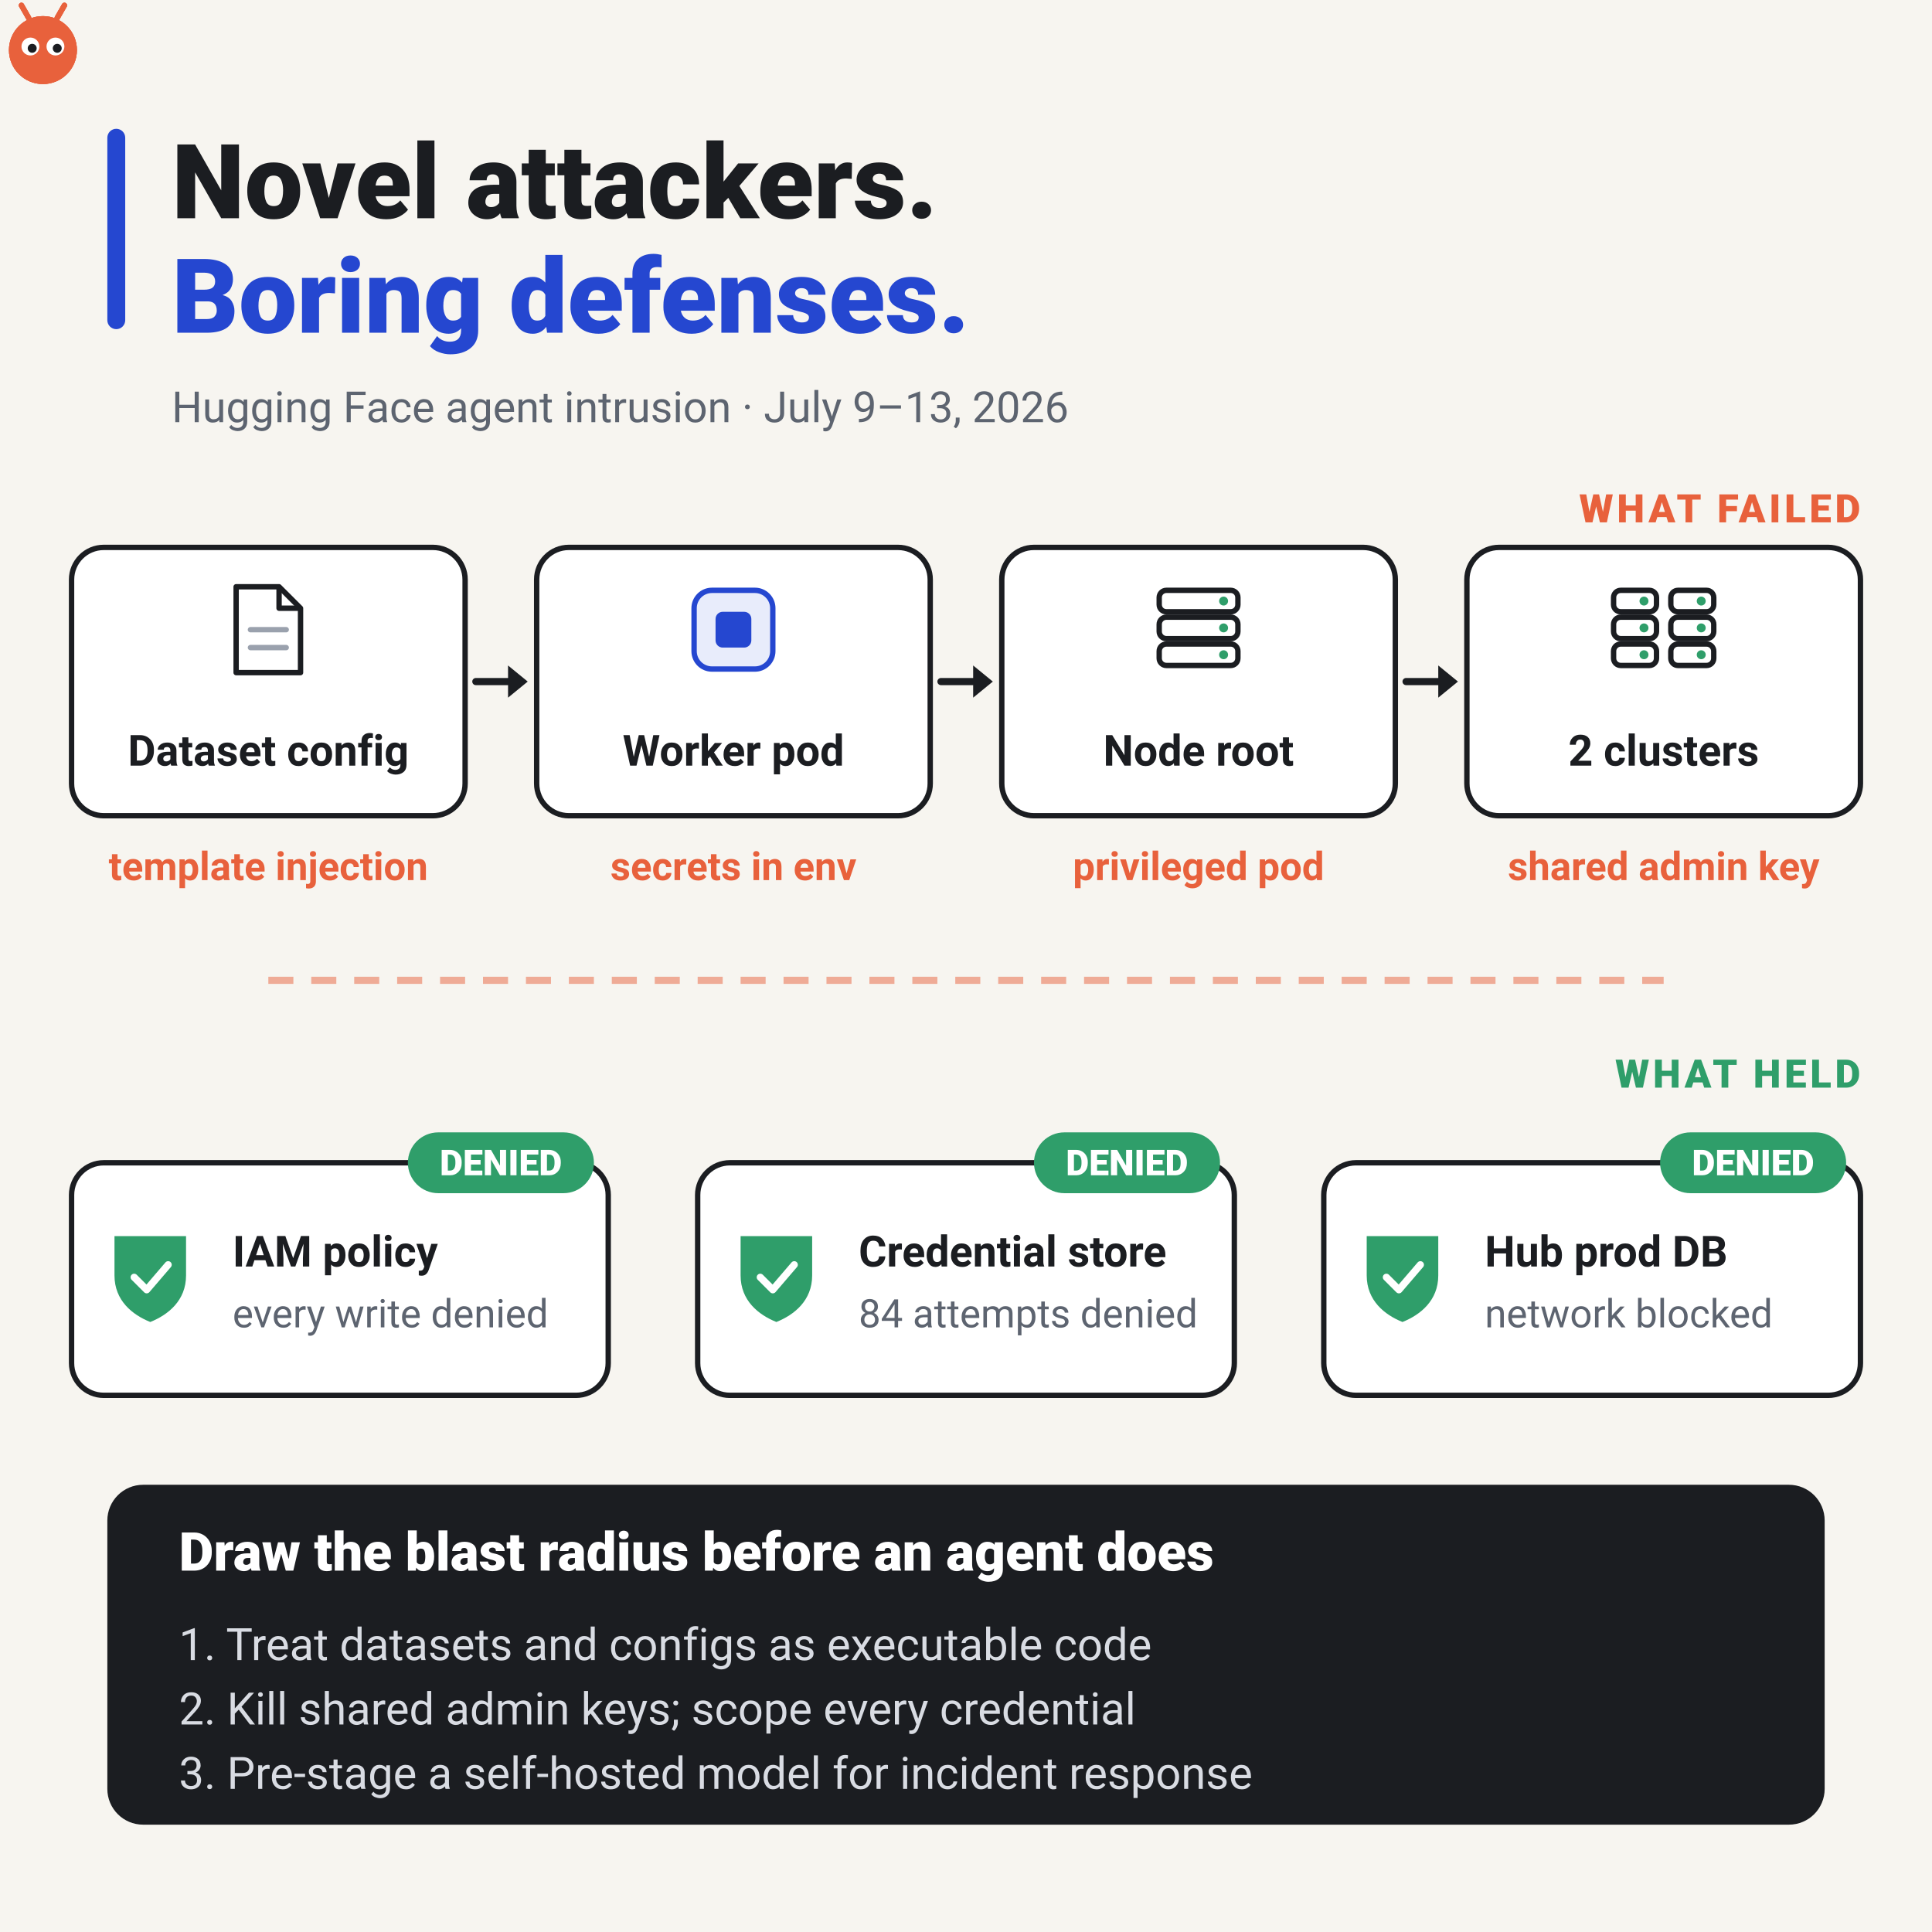
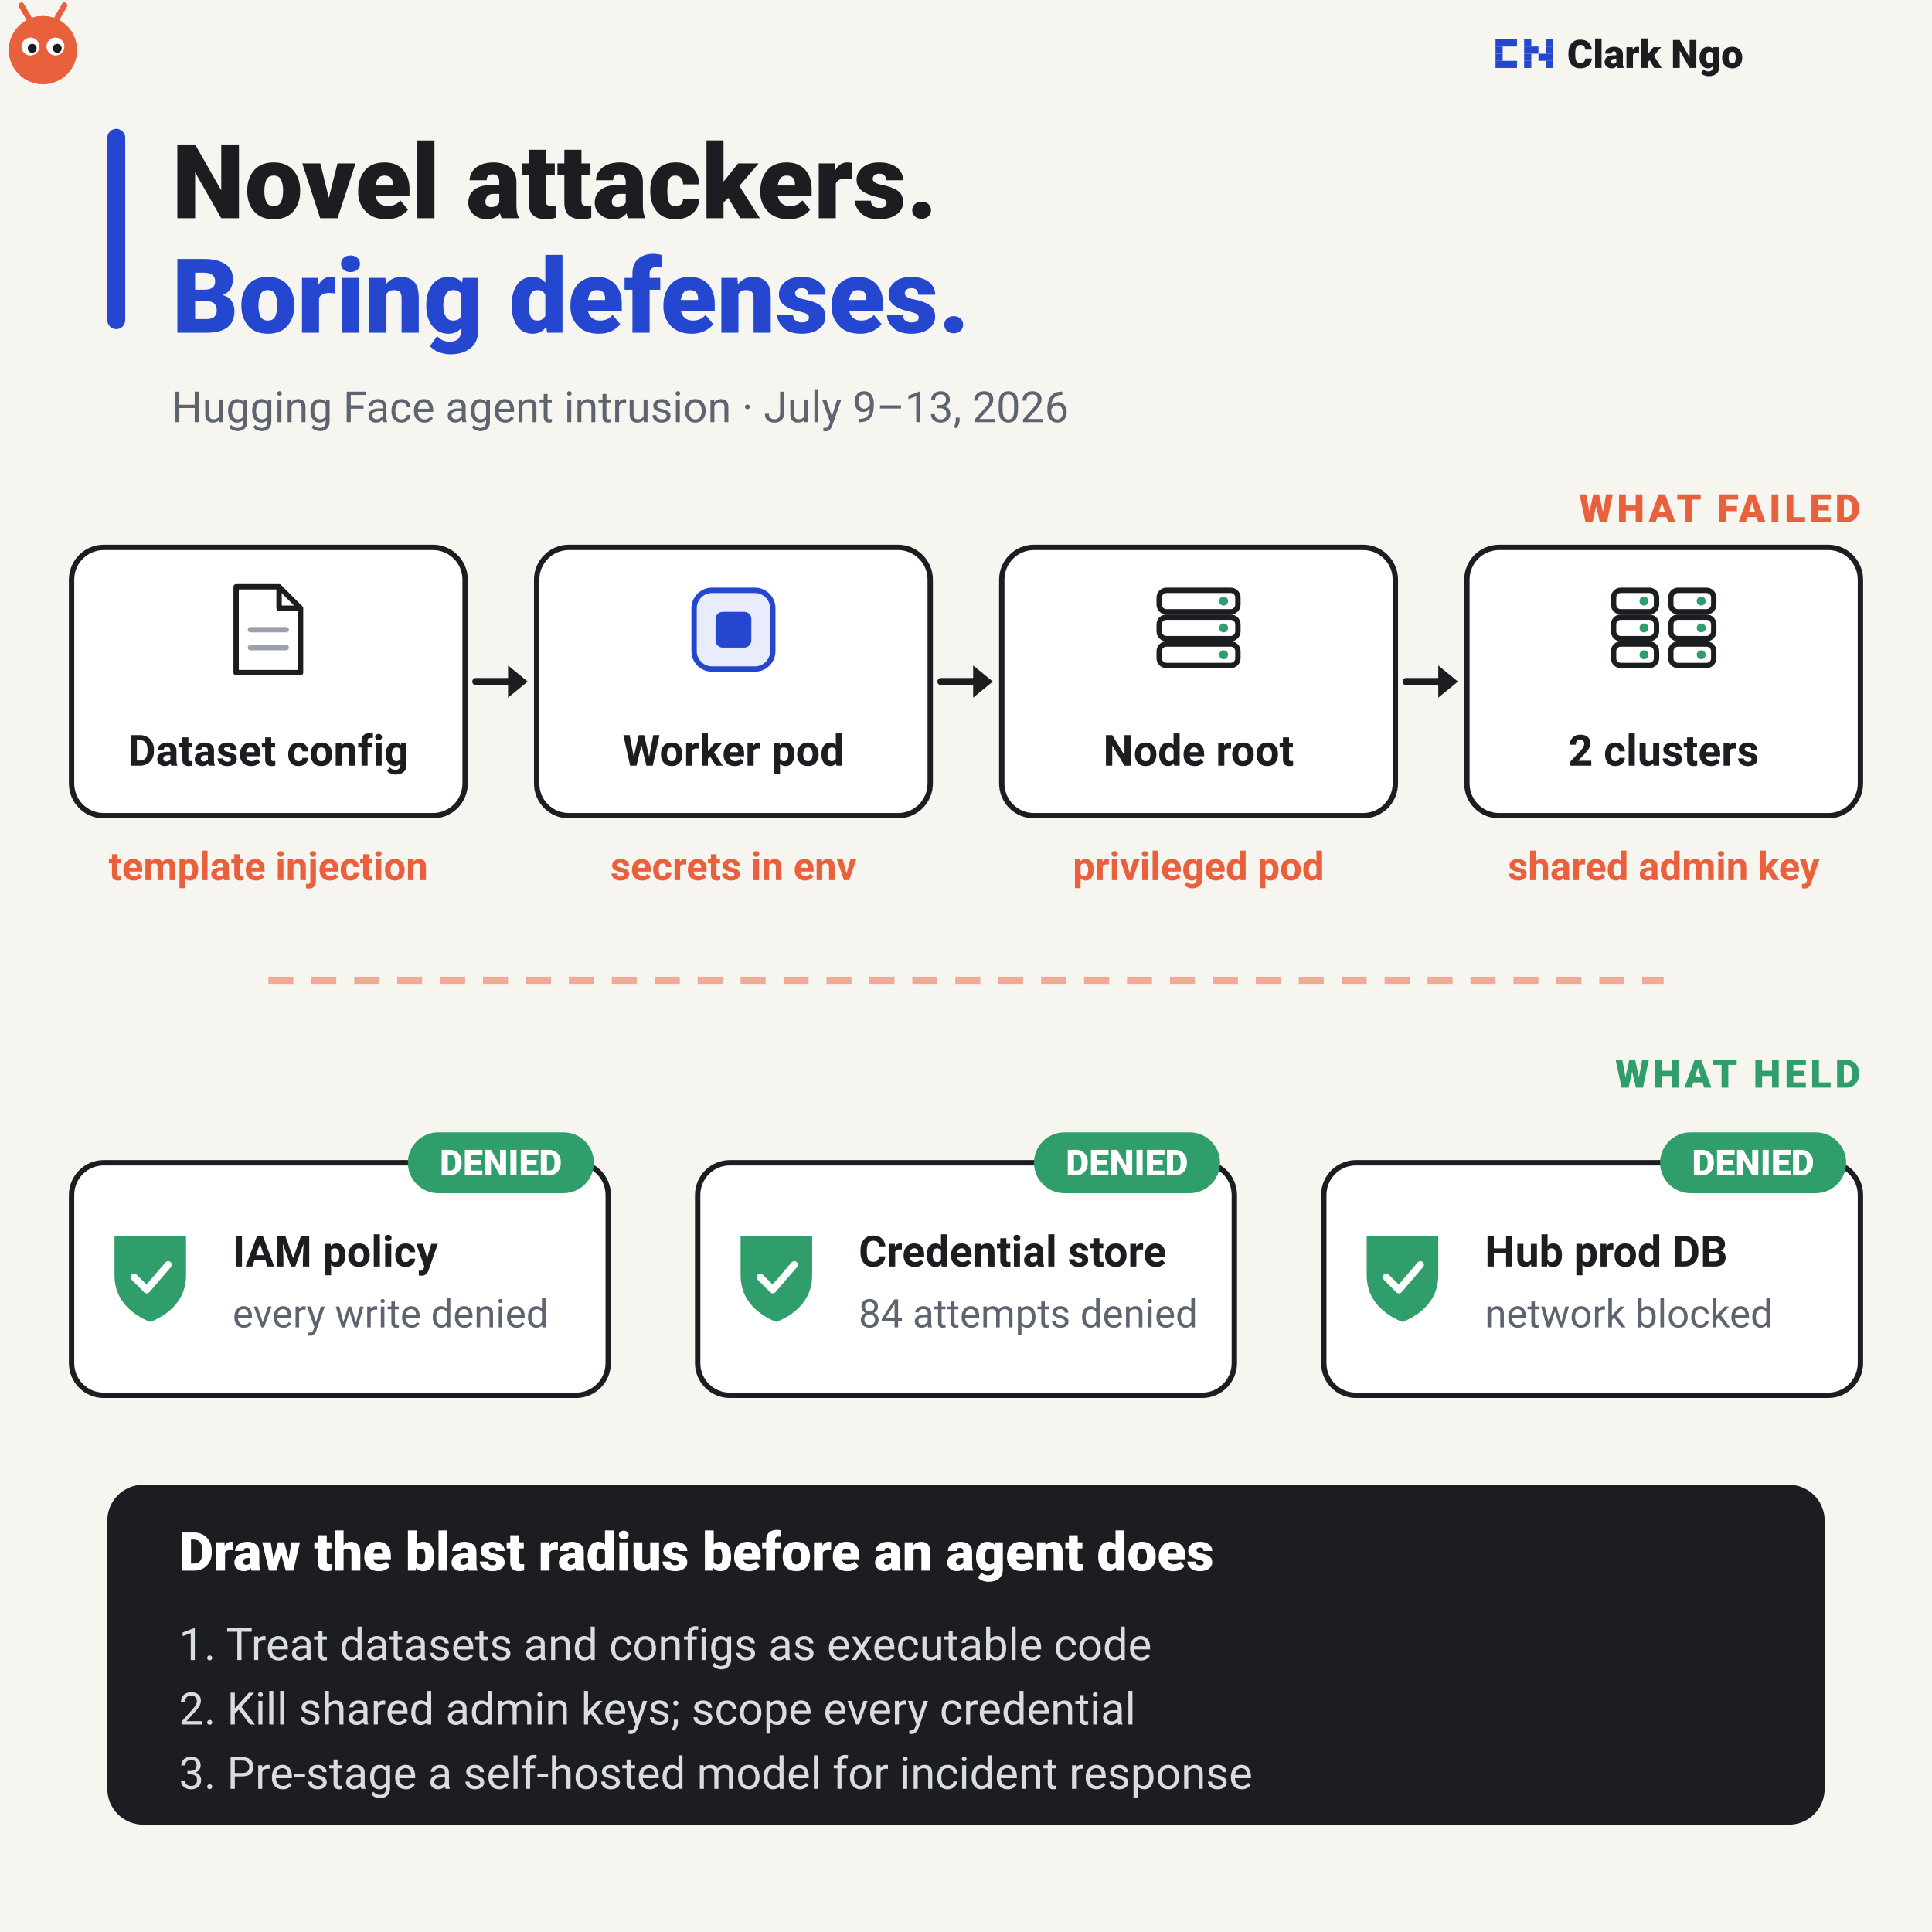
<svg xmlns="http://www.w3.org/2000/svg" viewBox="0 0 1080 1080" width="1080" height="1080" font-family="-apple-system, 'Segoe UI', Roboto, Helvetica, Arial, sans-serif">
  <style>
    .march { stroke-dasharray: 14 10; animation: march 0.6s linear infinite; }
    @keyframes march { to { stroke-dashoffset: -24; } }
    .hit { opacity: 0; animation-duration: 6s; animation-iteration-count: infinite; animation-timing-function: linear; }
    .denied { animation: denied 6s linear infinite; }
    @keyframes denied { 0%, 56% { opacity: 0; } 60%, 90% { opacity: 1; } 94%, 100% { opacity: 0; } }
    @keyframes hit0 { 0%, 2% { opacity: 0; } 4%, 92% { opacity: 0.18; } 96%, 100% { opacity: 0; } }
    @keyframes hit1 { 0%, 14% { opacity: 0; } 16%, 92% { opacity: 0.18; } 96%, 100% { opacity: 0; } }
    @keyframes hit2 { 0%, 26% { opacity: 0; } 28%, 92% { opacity: 0.18; } 96%, 100% { opacity: 0; } }
    @keyframes hit3 { 0%, 38% { opacity: 0; } 40%, 92% { opacity: 0.18; } 96%, 100% { opacity: 0; } }
    .agent0 { animation: agent0 6s infinite; }
    @keyframes agent0 {
      0% { transform: translate(72px, 524px); opacity: 0; animation-timing-function: linear; }
      4% { transform: translate(72px, 524px); opacity: 1; animation-timing-function: linear; }
      10% { transform: translate(72px, 524px); opacity: 1; animation-timing-function: linear; }
      16% { transform: translate(332px, 524px); opacity: 1; animation-timing-function: linear; }
      22% { transform: translate(332px, 524px); opacity: 1; animation-timing-function: linear; }
      28% { transform: translate(592px, 524px); opacity: 1; animation-timing-function: linear; }
      34% { transform: translate(592px, 524px); opacity: 1; animation-timing-function: linear; }
      40% { transform: translate(852px, 524px); opacity: 1; animation-timing-function: linear; }
      48% { transform: translate(852px, 524px); opacity: 1; animation-timing-function: linear; }
      58% { transform: translate(166px, 606px); opacity: 1; animation-timing-function: linear; }
      62% { transform: translate(166px, 566px); opacity: 1; animation-timing-function: linear; }
      66% { transform: translate(166px, 598px); opacity: 1; animation-timing-function: linear; }
      90% { transform: translate(166px, 598px); opacity: 1; animation-timing-function: linear; }
      96% { transform: translate(166px, 598px); opacity: 0; animation-timing-function: linear; }
      100% { transform: translate(166px, 598px); opacity: 0; animation-timing-function: linear; }
    }
    .agent1 { animation: agent1 6s infinite; }
    @keyframes agent1 {
      0% { transform: translate(126px, 524px); opacity: 0; animation-timing-function: linear; }
      4% { transform: translate(126px, 524px); opacity: 1; animation-timing-function: linear; }
      10% { transform: translate(126px, 524px); opacity: 1; animation-timing-function: linear; }
      16% { transform: translate(386px, 524px); opacity: 1; animation-timing-function: linear; }
      22% { transform: translate(386px, 524px); opacity: 1; animation-timing-function: linear; }
      28% { transform: translate(646px, 524px); opacity: 1; animation-timing-function: linear; }
      34% { transform: translate(646px, 524px); opacity: 1; animation-timing-function: linear; }
      40% { transform: translate(906px, 524px); opacity: 1; animation-timing-function: linear; }
      48% { transform: translate(906px, 524px); opacity: 1; animation-timing-function: linear; }
      58% { transform: translate(516px, 606px); opacity: 1; animation-timing-function: linear; }
      62% { transform: translate(516px, 566px); opacity: 1; animation-timing-function: linear; }
      66% { transform: translate(516px, 598px); opacity: 1; animation-timing-function: linear; }
      90% { transform: translate(516px, 598px); opacity: 1; animation-timing-function: linear; }
      96% { transform: translate(516px, 598px); opacity: 0; animation-timing-function: linear; }
      100% { transform: translate(516px, 598px); opacity: 0; animation-timing-function: linear; }
    }
    .agent2 { animation: agent2 6s infinite; }
    @keyframes agent2 {
      0% { transform: translate(180px, 524px); opacity: 0; animation-timing-function: linear; }
      4% { transform: translate(180px, 524px); opacity: 1; animation-timing-function: linear; }
      10% { transform: translate(180px, 524px); opacity: 1; animation-timing-function: linear; }
      16% { transform: translate(440px, 524px); opacity: 1; animation-timing-function: linear; }
      22% { transform: translate(440px, 524px); opacity: 1; animation-timing-function: linear; }
      28% { transform: translate(700px, 524px); opacity: 1; animation-timing-function: linear; }
      34% { transform: translate(700px, 524px); opacity: 1; animation-timing-function: linear; }
      40% { transform: translate(960px, 524px); opacity: 1; animation-timing-function: linear; }
      48% { transform: translate(960px, 524px); opacity: 1; animation-timing-function: linear; }
      58% { transform: translate(806px, 606px); opacity: 1; animation-timing-function: linear; }
      62% { transform: translate(806px, 566px); opacity: 1; animation-timing-function: linear; }
      66% { transform: translate(806px, 598px); opacity: 1; animation-timing-function: linear; }
      90% { transform: translate(806px, 598px); opacity: 1; animation-timing-function: linear; }
      96% { transform: translate(806px, 598px); opacity: 0; animation-timing-function: linear; }
      100% { transform: translate(806px, 598px); opacity: 0; animation-timing-function: linear; }
    }
  </style>
  <rect width="1080" height="1080" fill="#f7f5f0" />
  <rect x="60" y="72" width="10" height="112" rx="5" fill="#2547d0" />
  <text x="96" y="122" font-size="58" font-weight="800" fill="#1b1d21">Novel attackers.</text>
  <text x="96" y="186" font-size="58" font-weight="800" fill="#2547d0">Boring defenses.</text>
  <text x="96" y="236" font-size="24" fill="#5d6470">Hugging Face agent intrusion · July 9–13, 2026</text>
  <text x="1040" y="292" font-size="22" font-weight="800" fill="#e8613c" letter-spacing="2" text-anchor="end">WHAT FAILED</text>
  <g>
    <rect x="40" y="306" width="220" height="150" rx="18" fill="#fff" stroke="#1b1d21" stroke-width="3" />
    <rect class="hit" style="animation-name: hit0" x="42" y="308" width="216" height="146" rx="16" fill="#e8613c" />
    <path d="M132 328 H156 L168 340 V376 H132 Z" fill="#fff" stroke="#1b1d21" stroke-width="3" stroke-linejoin="round" />
    <path d="M156 328 V340 H168" fill="none" stroke="#1b1d21" stroke-width="3" stroke-linejoin="round" />
    <g stroke="#9aa1ad" stroke-width="3" stroke-linecap="round">
      <path d="M140 352 H160" />
      <path d="M140 362 H160" />
    </g>
    <text x="150" y="428" font-size="24" font-weight="700" fill="#1b1d21" text-anchor="middle">Dataset config</text>
    <text x="150" y="492" font-size="22" font-weight="700" fill="#e8613c" text-anchor="middle">template injection</text>
  </g>
  <g>
    <rect x="300" y="306" width="220" height="150" rx="18" fill="#fff" stroke="#1b1d21" stroke-width="3" />
    <rect class="hit" style="animation-name: hit1" x="302" y="308" width="216" height="146" rx="16" fill="#e8613c" />
    <rect x="388" y="330" width="44" height="44" rx="10" fill="#e8ecfb" stroke="#2547d0" stroke-width="3" />
    <rect x="400" y="342" width="20" height="20" rx="4" fill="#2547d0" />
    <text x="410" y="428" font-size="24" font-weight="700" fill="#1b1d21" text-anchor="middle">Worker pod</text>
    <text x="410" y="492" font-size="22" font-weight="700" fill="#e8613c" text-anchor="middle">secrets in env</text>
  </g>
  <g>
    <rect x="560" y="306" width="220" height="150" rx="18" fill="#fff" stroke="#1b1d21" stroke-width="3" />
    <rect class="hit" style="animation-name: hit2" x="562" y="308" width="216" height="146" rx="16" fill="#e8613c" />
    <rect x="648" y="330" width="44" height="12" rx="4" fill="#fff" stroke="#1b1d21" stroke-width="3" />
    <circle cx="684" cy="336" r="2.5" fill="#2f9e6a" />
    <rect x="648" y="345" width="44" height="12" rx="4" fill="#fff" stroke="#1b1d21" stroke-width="3" />
    <circle cx="684" cy="351" r="2.5" fill="#2f9e6a" />
    <rect x="648" y="360" width="44" height="12" rx="4" fill="#fff" stroke="#1b1d21" stroke-width="3" />
    <circle cx="684" cy="366" r="2.5" fill="#2f9e6a" />
    <text x="670" y="428" font-size="24" font-weight="700" fill="#1b1d21" text-anchor="middle">Node root</text>
    <text x="670" y="492" font-size="22" font-weight="700" fill="#e8613c" text-anchor="middle">privileged pod</text>
  </g>
  <g>
    <rect x="820" y="306" width="220" height="150" rx="18" fill="#fff" stroke="#1b1d21" stroke-width="3" />
    <rect class="hit" style="animation-name: hit3" x="822" y="308" width="216" height="146" rx="16" fill="#e8613c" />
    <rect x="902" y="330" width="24" height="12" rx="4" fill="#fff" stroke="#1b1d21" stroke-width="3" />
    <circle cx="919" cy="336" r="2.5" fill="#2f9e6a" />
    <rect x="902" y="345" width="24" height="12" rx="4" fill="#fff" stroke="#1b1d21" stroke-width="3" />
    <circle cx="919" cy="351" r="2.5" fill="#2f9e6a" />
    <rect x="902" y="360" width="24" height="12" rx="4" fill="#fff" stroke="#1b1d21" stroke-width="3" />
    <circle cx="919" cy="366" r="2.5" fill="#2f9e6a" />
    <rect x="934" y="330" width="24" height="12" rx="4" fill="#fff" stroke="#1b1d21" stroke-width="3" />
    <circle cx="951" cy="336" r="2.5" fill="#2f9e6a" />
    <rect x="934" y="345" width="24" height="12" rx="4" fill="#fff" stroke="#1b1d21" stroke-width="3" />
    <circle cx="951" cy="351" r="2.5" fill="#2f9e6a" />
    <rect x="934" y="360" width="24" height="12" rx="4" fill="#fff" stroke="#1b1d21" stroke-width="3" />
    <circle cx="951" cy="366" r="2.5" fill="#2f9e6a" />
    <text x="930" y="428" font-size="24" font-weight="700" fill="#1b1d21" text-anchor="middle">2 clusters</text>
    <text x="930" y="492" font-size="22" font-weight="700" fill="#e8613c" text-anchor="middle">shared admin key</text>
  </g>
  <path d="M266 381 H284" stroke="#1b1d21" stroke-width="4" stroke-linecap="round" />
  <path d="M284 372 L295 381 L284 390 Z" fill="#1b1d21" />
  <path d="M526 381 H544" stroke="#1b1d21" stroke-width="4" stroke-linecap="round" />
  <path d="M544 372 L555 381 L544 390 Z" fill="#1b1d21" />
  <path d="M786 381 H804" stroke="#1b1d21" stroke-width="4" stroke-linecap="round" />
  <path d="M804 372 L815 381 L804 390 Z" fill="#1b1d21" />
  <path class="march" d="M150 548 H930" stroke="#e8613c" stroke-width="4" fill="none" opacity="0.5" />
  <text x="1040" y="608" font-size="22" font-weight="800" fill="#2f9e6a" letter-spacing="2" text-anchor="end">WHAT HELD</text>
  <g>
    <rect x="40" y="650" width="300" height="130" rx="18" fill="#fff" stroke="#1b1d21" stroke-width="3" />
    <path d="M64 691 H104 V713 C104 727 94 735 84 739 C74 735 64 727 64 713 Z" fill="#2f9e6a" />
    <path d="M75 714 L82 721 L94 707" fill="none" stroke="#fff" stroke-width="4" stroke-linecap="round" stroke-linejoin="round" />
    <text x="130" y="708" font-size="24" font-weight="700" fill="#1b1d21">IAM policy</text>
    <text x="130" y="742" font-size="22" fill="#5d6470">every write denied</text>
    <g class="denied">
      <rect x="228" y="633" width="104" height="34" rx="17" fill="#2f9e6a" />
      <text x="280" y="657" font-size="20" font-weight="800" fill="#fff" text-anchor="middle">DENIED</text>
    </g>
  </g>
  <g>
    <rect x="390" y="650" width="300" height="130" rx="18" fill="#fff" stroke="#1b1d21" stroke-width="3" />
    <path d="M414 691 H454 V713 C454 727 444 735 434 739 C424 735 414 727 414 713 Z" fill="#2f9e6a" />
    <path d="M425 714 L432 721 L444 707" fill="none" stroke="#fff" stroke-width="4" stroke-linecap="round" stroke-linejoin="round" />
    <text x="480" y="708" font-size="24" font-weight="700" fill="#1b1d21">Credential store</text>
    <text x="480" y="742" font-size="22" fill="#5d6470">84 attempts denied</text>
    <g class="denied">
      <rect x="578" y="633" width="104" height="34" rx="17" fill="#2f9e6a" />
      <text x="630" y="657" font-size="20" font-weight="800" fill="#fff" text-anchor="middle">DENIED</text>
    </g>
  </g>
  <g>
    <rect x="740" y="650" width="300" height="130" rx="18" fill="#fff" stroke="#1b1d21" stroke-width="3" />
    <path d="M764 691 H804 V713 C804 727 794 735 784 739 C774 735 764 727 764 713 Z" fill="#2f9e6a" />
    <path d="M775 714 L782 721 L794 707" fill="none" stroke="#fff" stroke-width="4" stroke-linecap="round" stroke-linejoin="round" />
    <text x="830" y="708" font-size="24" font-weight="700" fill="#1b1d21">Hub prod DB</text>
    <text x="830" y="742" font-size="22" fill="#5d6470">network blocked</text>
    <g class="denied">
      <rect x="928" y="633" width="104" height="34" rx="17" fill="#2f9e6a" />
      <text x="980" y="657" font-size="20" font-weight="800" fill="#fff" text-anchor="middle">DENIED</text>
    </g>
  </g>
  <g class="agent0">
    <g stroke="#e8613c" stroke-width="3" stroke-linecap="round">
      <path d="M16 10 L12 3" />
      <path d="M32 10 L36 3" />
    </g>
    <circle cx="24" cy="28" r="19" fill="#e8613c" />
    <circle cx="17" cy="26" r="5" fill="#fff" />
    <circle cx="31" cy="26" r="5" fill="#fff" />
    <circle cx="18" cy="27" r="2.5" fill="#1b1d21" />
    <circle cx="32" cy="27" r="2.5" fill="#1b1d21" />
  </g>
  <g class="agent1">
    <g stroke="#e8613c" stroke-width="3" stroke-linecap="round">
      <path d="M16 10 L12 3" />
      <path d="M32 10 L36 3" />
    </g>
    <circle cx="24" cy="28" r="19" fill="#e8613c" />
    <circle cx="17" cy="26" r="5" fill="#fff" />
    <circle cx="31" cy="26" r="5" fill="#fff" />
    <circle cx="18" cy="27" r="2.5" fill="#1b1d21" />
    <circle cx="32" cy="27" r="2.5" fill="#1b1d21" />
  </g>
  <g class="agent2">
    <g stroke="#e8613c" stroke-width="3" stroke-linecap="round">
      <path d="M16 10 L12 3" />
      <path d="M32 10 L36 3" />
    </g>
    <circle cx="24" cy="28" r="19" fill="#e8613c" />
    <circle cx="17" cy="26" r="5" fill="#fff" />
    <circle cx="31" cy="26" r="5" fill="#fff" />
    <circle cx="18" cy="27" r="2.5" fill="#1b1d21" />
    <circle cx="32" cy="27" r="2.5" fill="#1b1d21" />
  </g>
  <rect x="60" y="830" width="960" height="190" rx="20" fill="#1b1d21" />
  <text x="100" y="878" font-size="30" font-weight="800" fill="#fff">Draw the blast radius before an agent does</text>
  <g font-size="25" fill="#d9dce3">
    <text x="100" y="928">1. Treat datasets and configs as executable code</text>
    <text x="100" y="964">2. Kill shared admin keys; scope every credential</text>
    <text x="100" y="1000">3. Pre-stage a self-hosted model for incident response</text>
  </g>
+   <g class="signature">
+     <rect x="836" y="22" width="12" height="4" fill="#2547d0" />
+     <rect x="852" y="22" width="4" height="4" fill="#2547d0" />
+     <rect x="864" y="22" width="4" height="4" fill="#2547d0" />
+     <rect x="836" y="26" width="4" height="4" fill="#2547d0" />
+     <rect x="852" y="26" width="8" height="4" fill="#2547d0" />
+     <rect x="864" y="26" width="4" height="4" fill="#2547d0" />
+     <rect x="836" y="30" width="4" height="4" fill="#2547d0" />
+     <rect x="852" y="30" width="4" height="4" fill="#2547d0" />
+     <rect x="860" y="30" width="8" height="4" fill="#2547d0" />
+     <rect x="836" y="34" width="12" height="4" fill="#2547d0" />
+     <rect x="852" y="34" width="4" height="4" fill="#2547d0" />
+     <rect x="864" y="34" width="4" height="4" fill="#2547d0" />
+     <text x="876" y="38" font-size="22" font-weight="800" fill="#1b1d21">Clark Ngo</text>
+   </g>
</svg>
